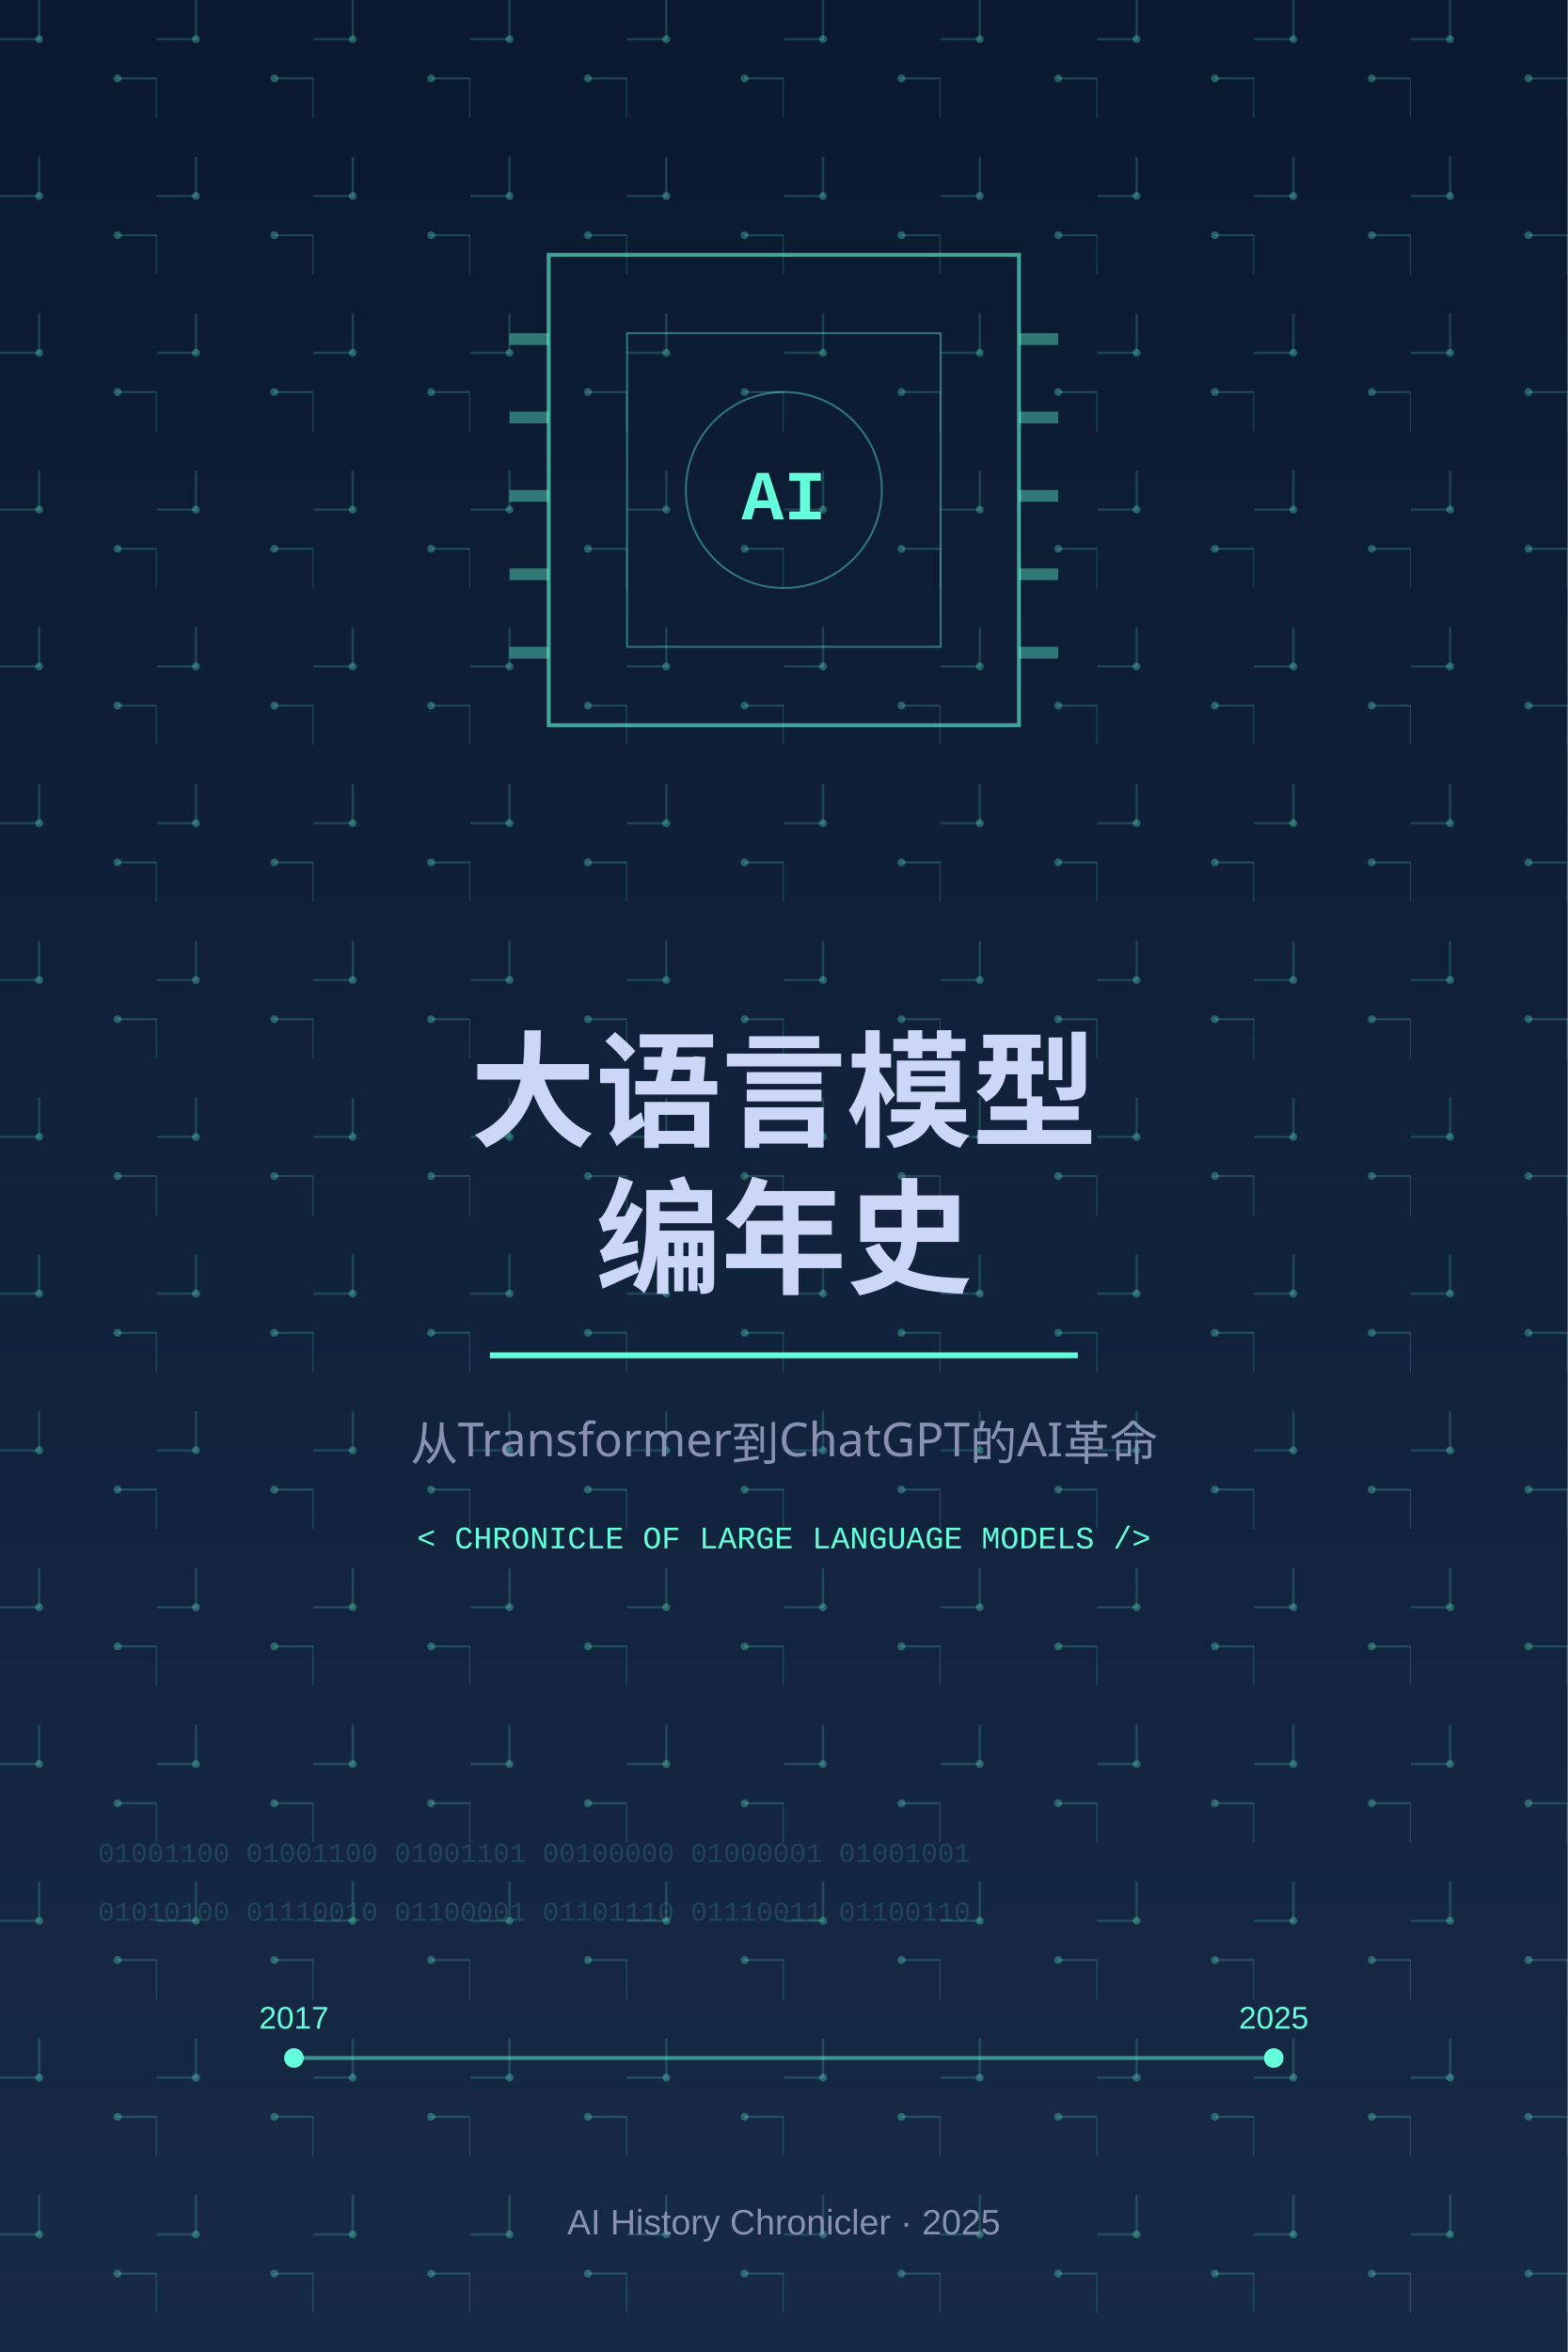
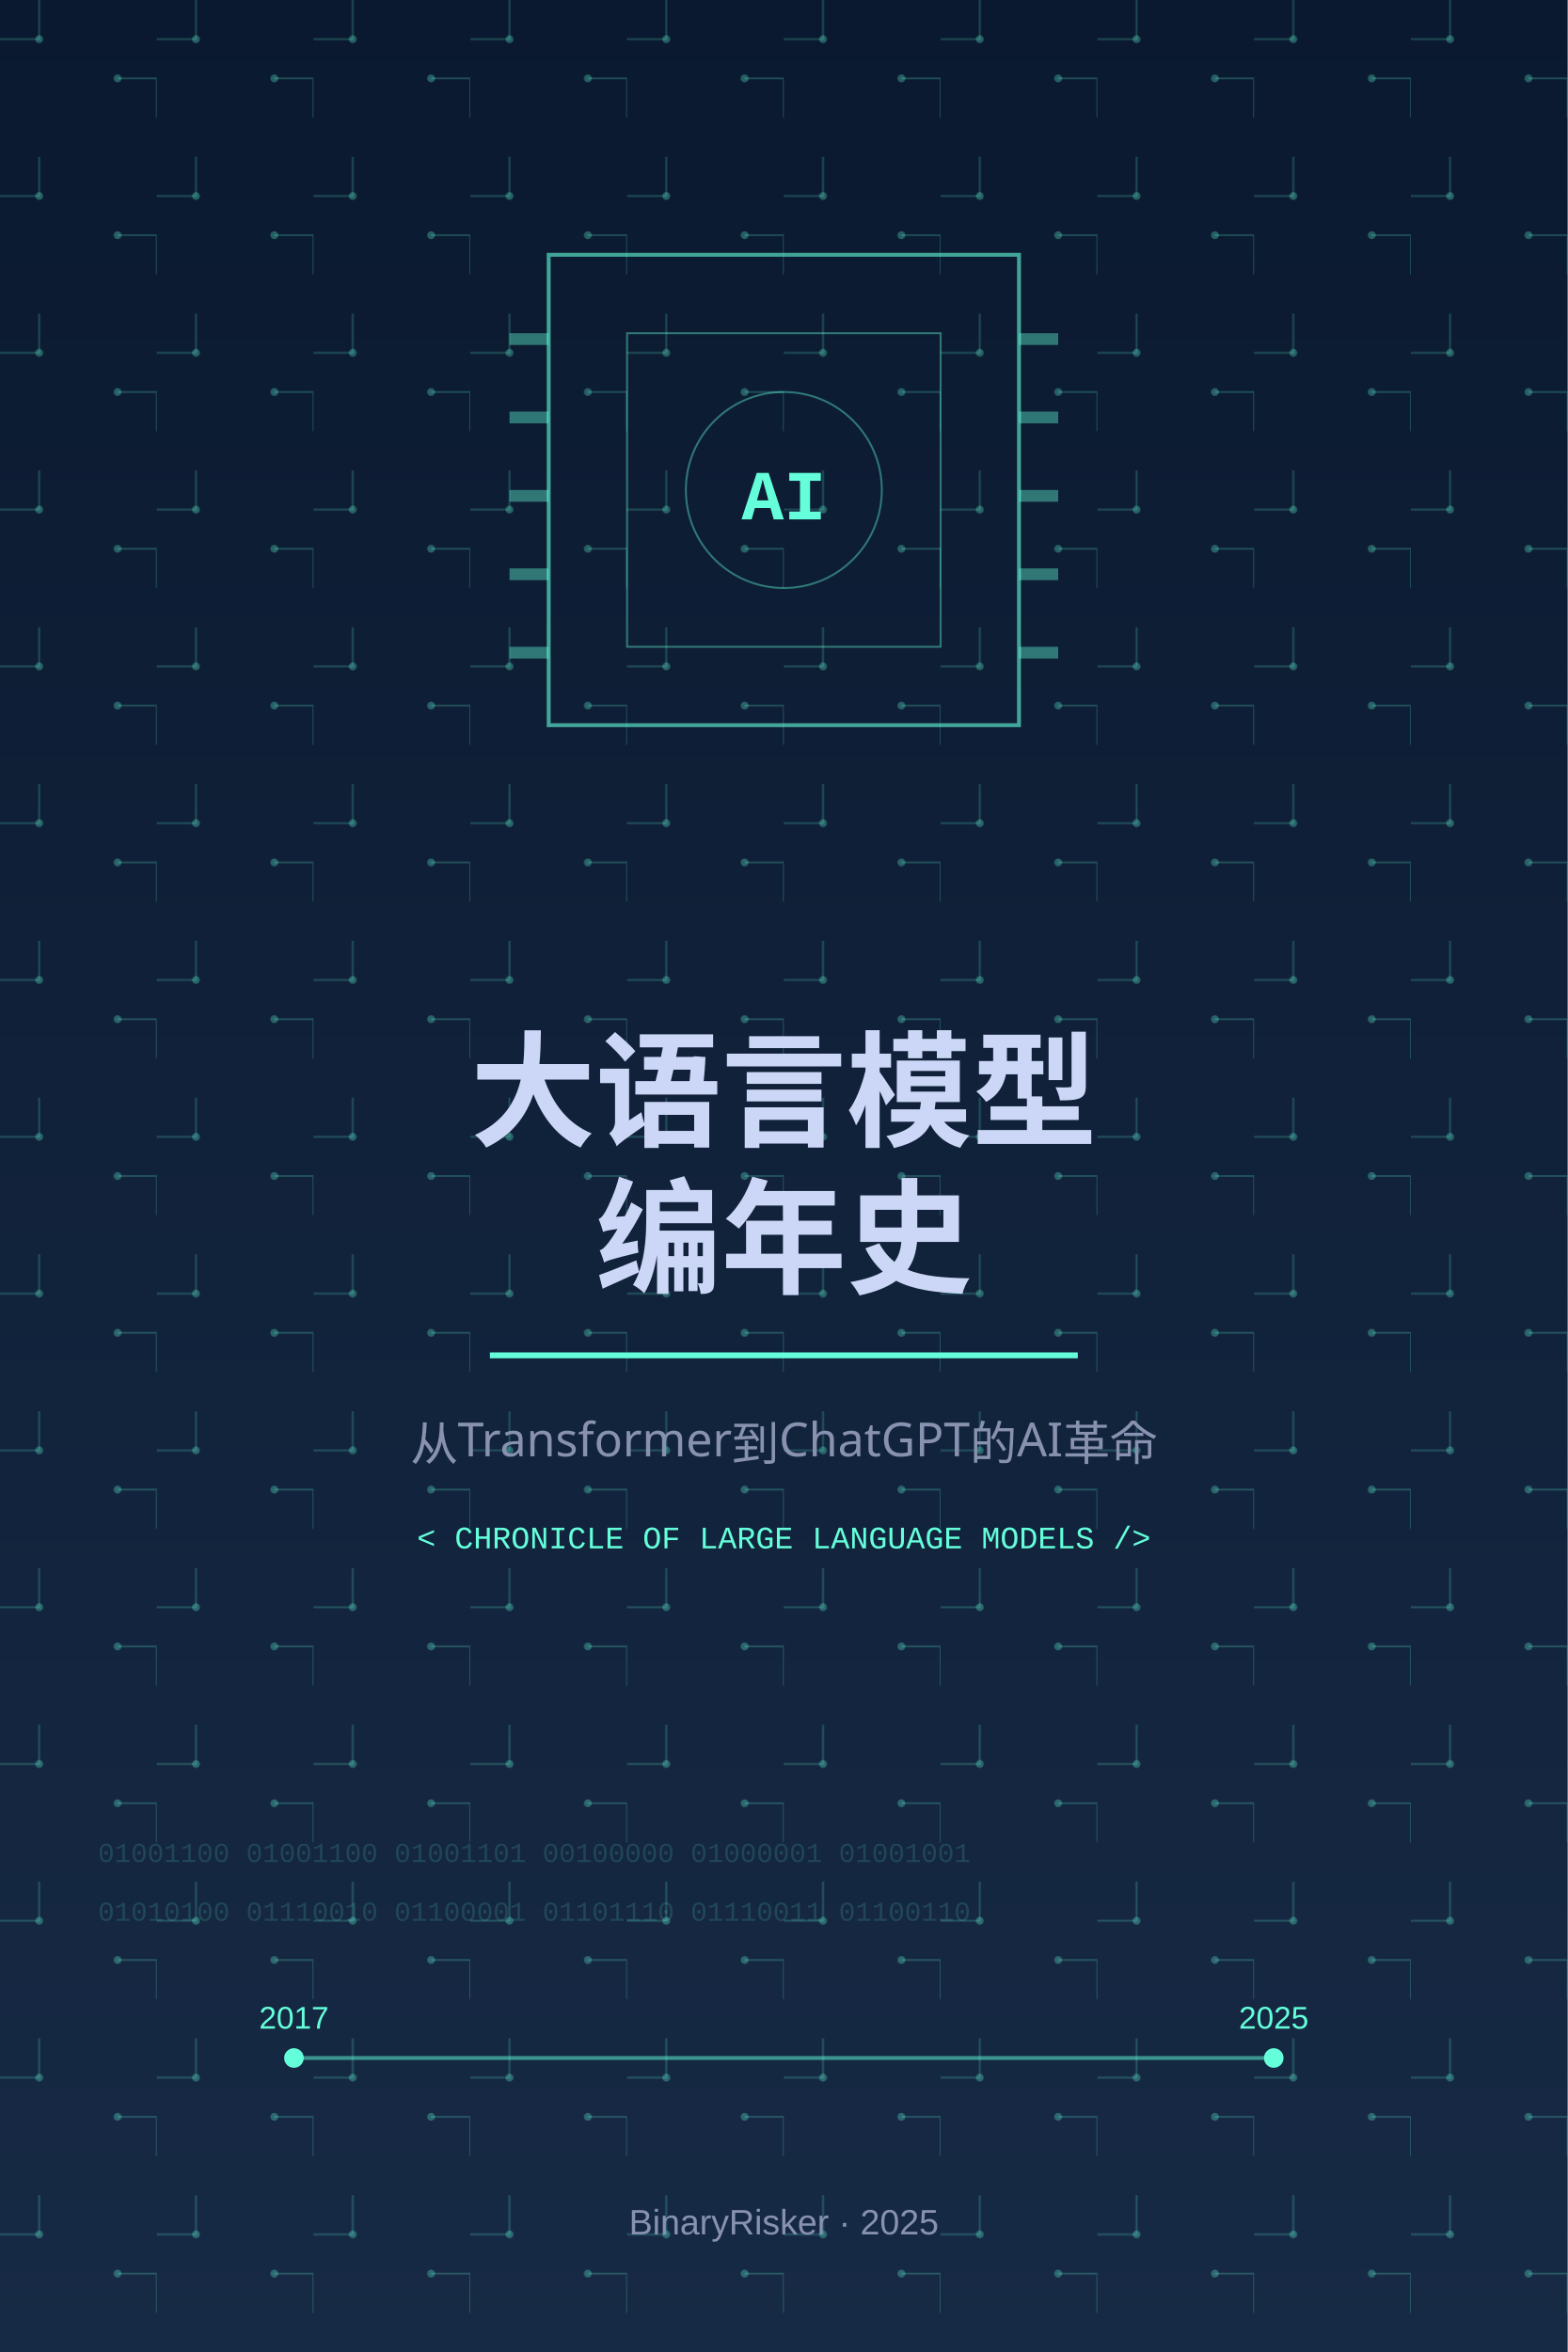
<svg xmlns="http://www.w3.org/2000/svg" width="800" height="1200">
  <defs>
    <linearGradient id="techGrad" x1="0%" y1="0%" x2="0%" y2="100%">
      <stop offset="0%" style="stop-color:#0a192f;stop-opacity:1" />
      <stop offset="100%" style="stop-color:#172a45;stop-opacity:1" />
    </linearGradient>
    <pattern id="circuit" x="0" y="0" width="80" height="80" patternUnits="userSpaceOnUse">
      <path d="M 20 0 L 20 20 L 0 20" stroke="#64ffda" stroke-width="1" fill="none" opacity="0.2" />
      <path d="M 60 40 L 80 40 L 80 60" stroke="#64ffda" stroke-width="1" fill="none" opacity="0.2" />
      <circle cx="20" cy="20" r="2" fill="#64ffda" opacity="0.3" />
      <circle cx="60" cy="40" r="2" fill="#64ffda" opacity="0.3" />
    </pattern>
  </defs>
  <rect width="800" height="1200" fill="url(#techGrad)" />
  <rect width="800" height="1200" fill="url(#circuit)" />
  <g transform="translate(400, 250)">
    <rect x="-120" y="-120" width="240" height="240" fill="none" stroke="#64ffda" stroke-width="2" opacity="0.6" />
    <rect x="-140" y="-80" width="20" height="6" fill="#64ffda" opacity="0.4" />
    <rect x="-140" y="-40" width="20" height="6" fill="#64ffda" opacity="0.4" />
    <rect x="-140" y="0" width="20" height="6" fill="#64ffda" opacity="0.4" />
    <rect x="-140" y="40" width="20" height="6" fill="#64ffda" opacity="0.4" />
    <rect x="-140" y="80" width="20" height="6" fill="#64ffda" opacity="0.4" />
    <rect x="120" y="-80" width="20" height="6" fill="#64ffda" opacity="0.4" />
    <rect x="120" y="-40" width="20" height="6" fill="#64ffda" opacity="0.4" />
    <rect x="120" y="0" width="20" height="6" fill="#64ffda" opacity="0.4" />
    <rect x="120" y="40" width="20" height="6" fill="#64ffda" opacity="0.4" />
    <rect x="120" y="80" width="20" height="6" fill="#64ffda" opacity="0.4" />
    <rect x="-80" y="-80" width="160" height="160" fill="none" stroke="#64ffda" stroke-width="1" opacity="0.4" />
    <circle cx="0" cy="0" r="50" fill="none" stroke="#64ffda" stroke-width="1" opacity="0.4" />
    <text x="0" y="15" font-family="Courier New, monospace" font-size="36" font-weight="bold" fill="#64ffda" text-anchor="middle">
      AI
    </text>
  </g>
  <g transform="translate(400, 580)">
    <text x="0" y="0" font-family="SimHei, Microsoft YaHei, sans-serif" font-size="64" font-weight="bold" fill="#ccd6f6" text-anchor="middle">
      大语言模型
    </text>
    <text x="0" y="75" font-family="SimHei, Microsoft YaHei, sans-serif" font-size="64" font-weight="bold" fill="#ccd6f6" text-anchor="middle">
      编年史
    </text>
    <rect x="-150" y="110" width="300" height="3" fill="#64ffda" />
    <text x="0" y="165" font-family="SimSun, Microsoft YaHei, sans-serif" font-size="24" fill="#8892b0" text-anchor="middle">
      从Transformer到ChatGPT的AI革命
    </text>
    <text x="0" y="210" font-family="Courier New, monospace" font-size="16" fill="#64ffda" text-anchor="middle">
      &lt; CHRONICLE OF LARGE LANGUAGE MODELS /&gt;
    </text>
  </g>
  <g opacity="0.15">
    <text x="50" y="950" font-family="Courier New" font-size="14" fill="#64ffda">
      01001100 01001100 01001101 00100000 01000001 01001001
    </text>
    <text x="50" y="980" font-family="Courier New" font-size="14" fill="#64ffda">
      01010100 01110010 01100001 01101110 01110011 01100110
    </text>
  </g>
  <g transform="translate(150, 1050)">
    <line x1="0" y1="0" x2="500" y2="0" stroke="#64ffda" stroke-width="2" opacity="0.5" />
    <circle cx="0" cy="0" r="5" fill="#64ffda" />
    <circle cx="500" cy="0" r="5" fill="#64ffda" />
    <text x="0" y="-15" font-family="Arial" font-size="16" fill="#64ffda" text-anchor="middle">2017</text>
    <text x="500" y="-15" font-family="Arial" font-size="16" fill="#64ffda" text-anchor="middle">2025</text>
  </g>
  <text x="400" y="1140" font-family="Arial, sans-serif" font-size="18" fill="#8892b0" text-anchor="middle">
-     AI History Chronicler · 2025
+     BinaryRisker · 2025
  </text>
</svg>
